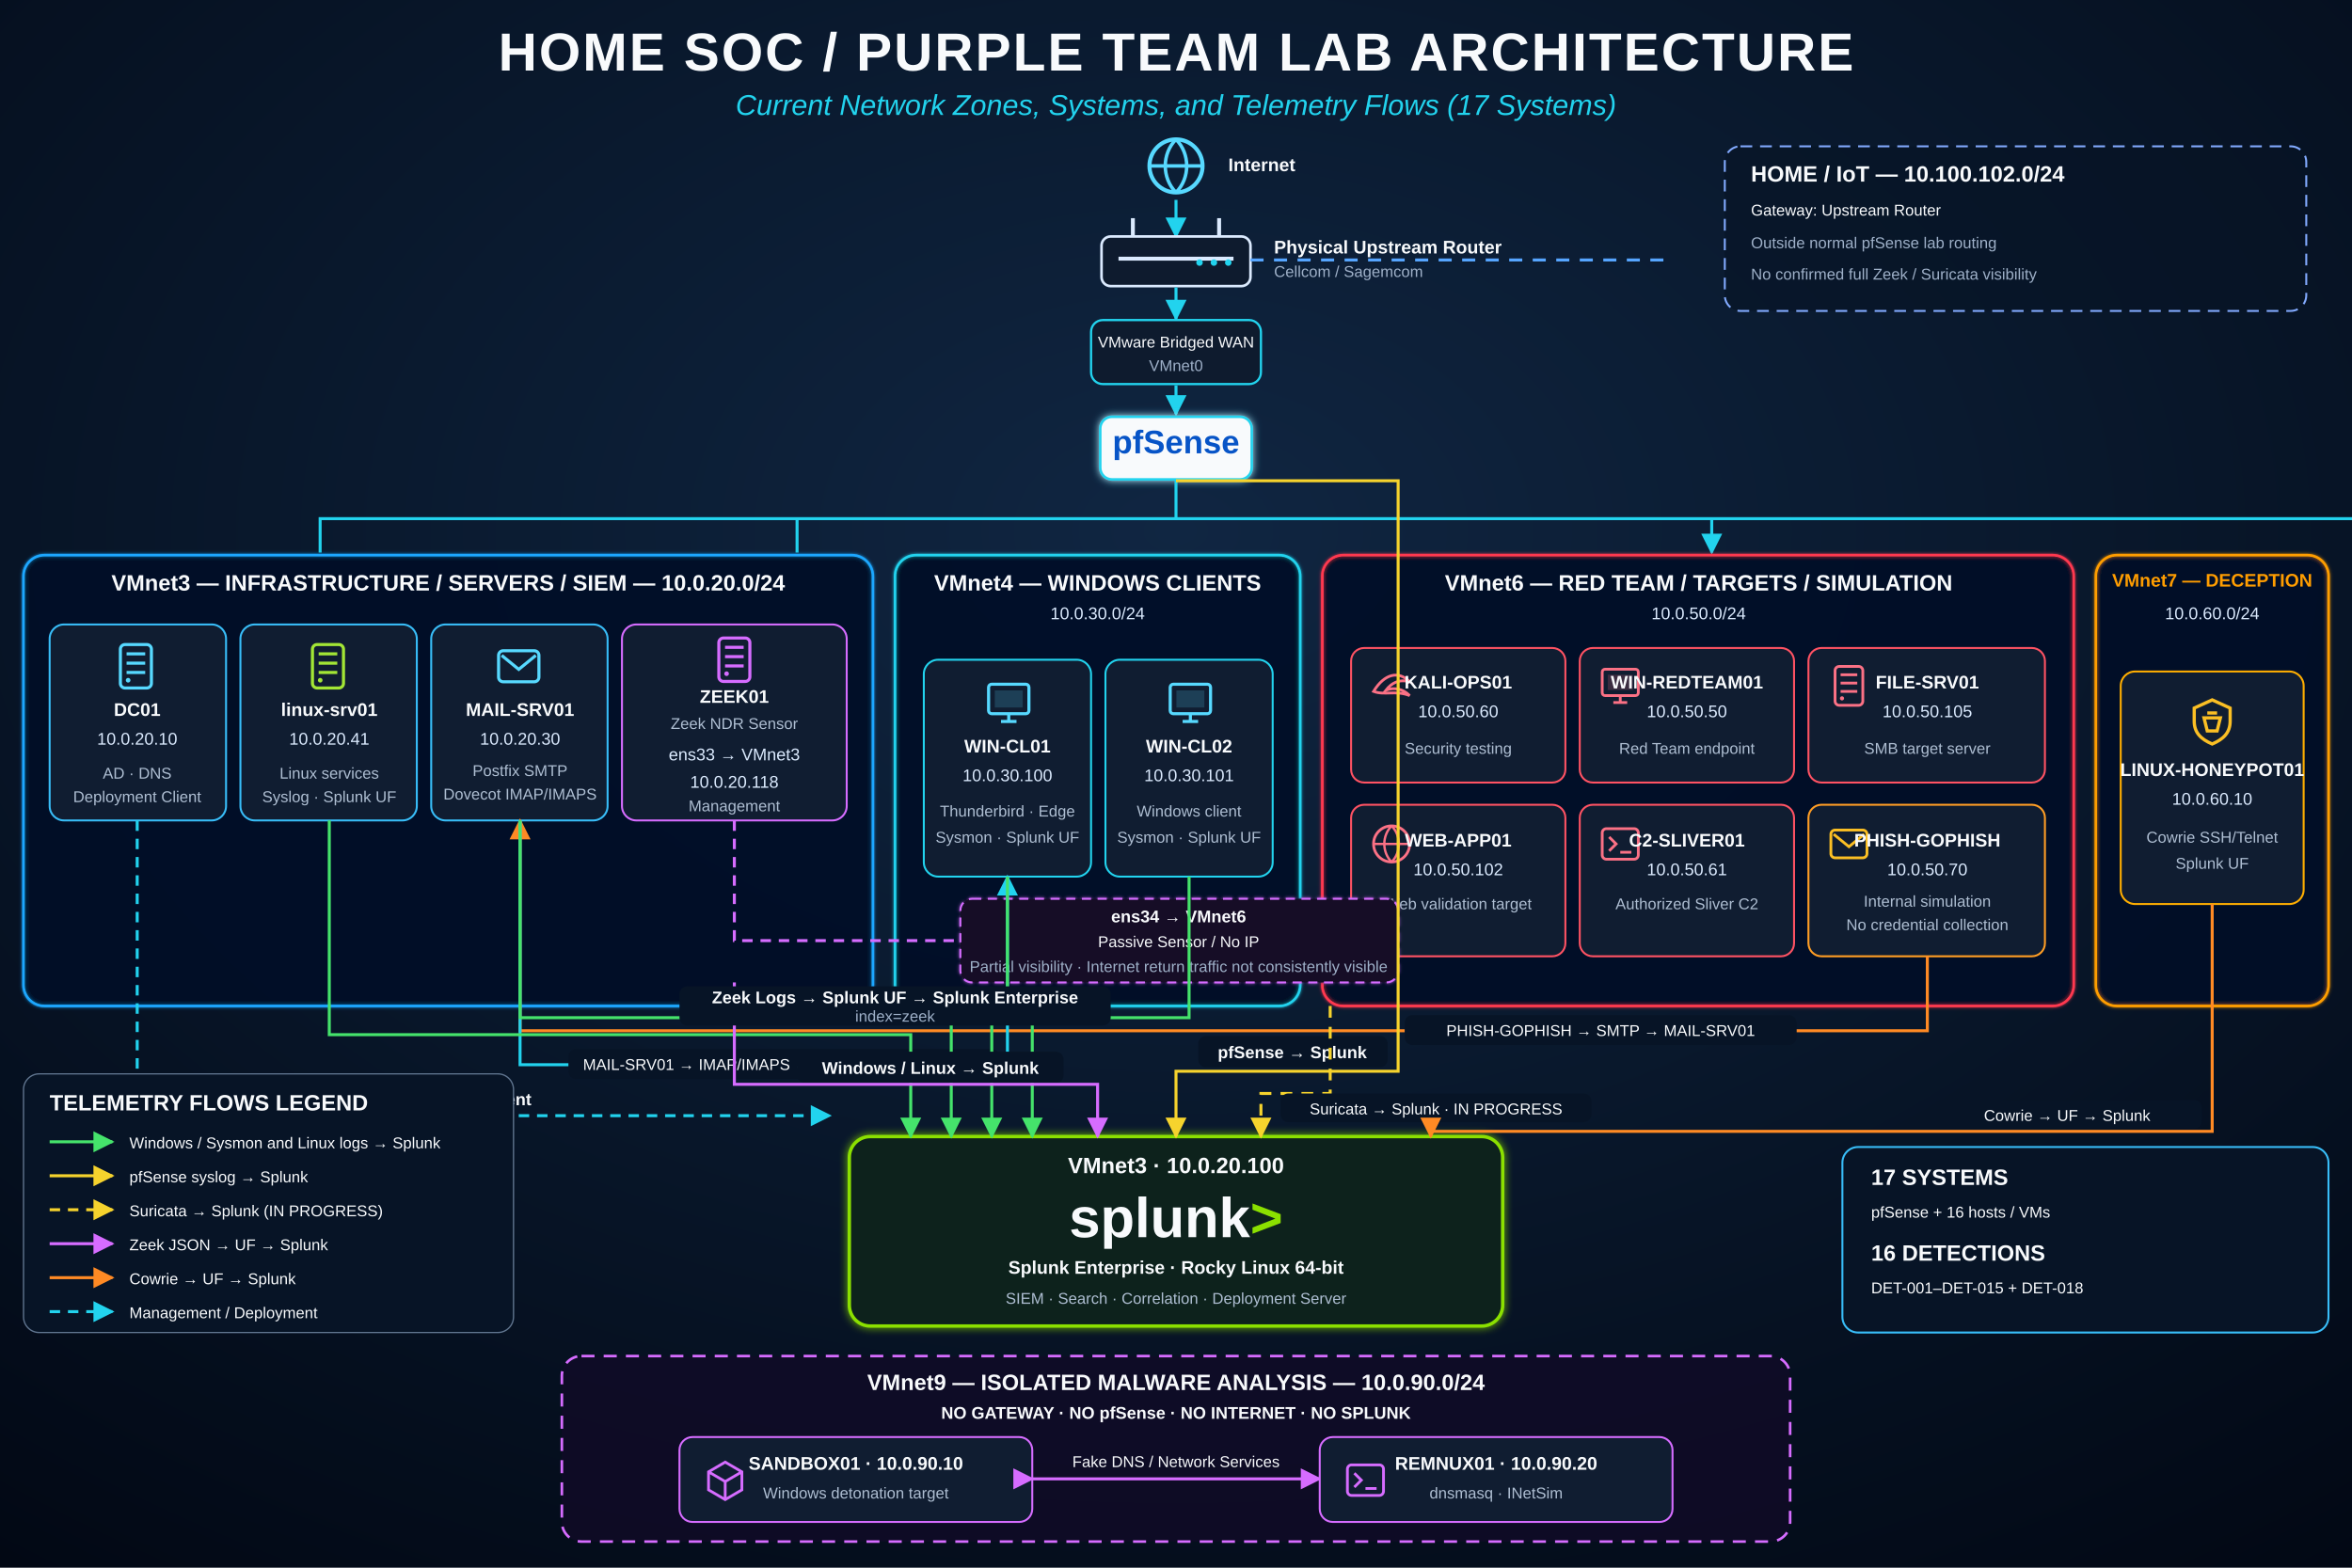
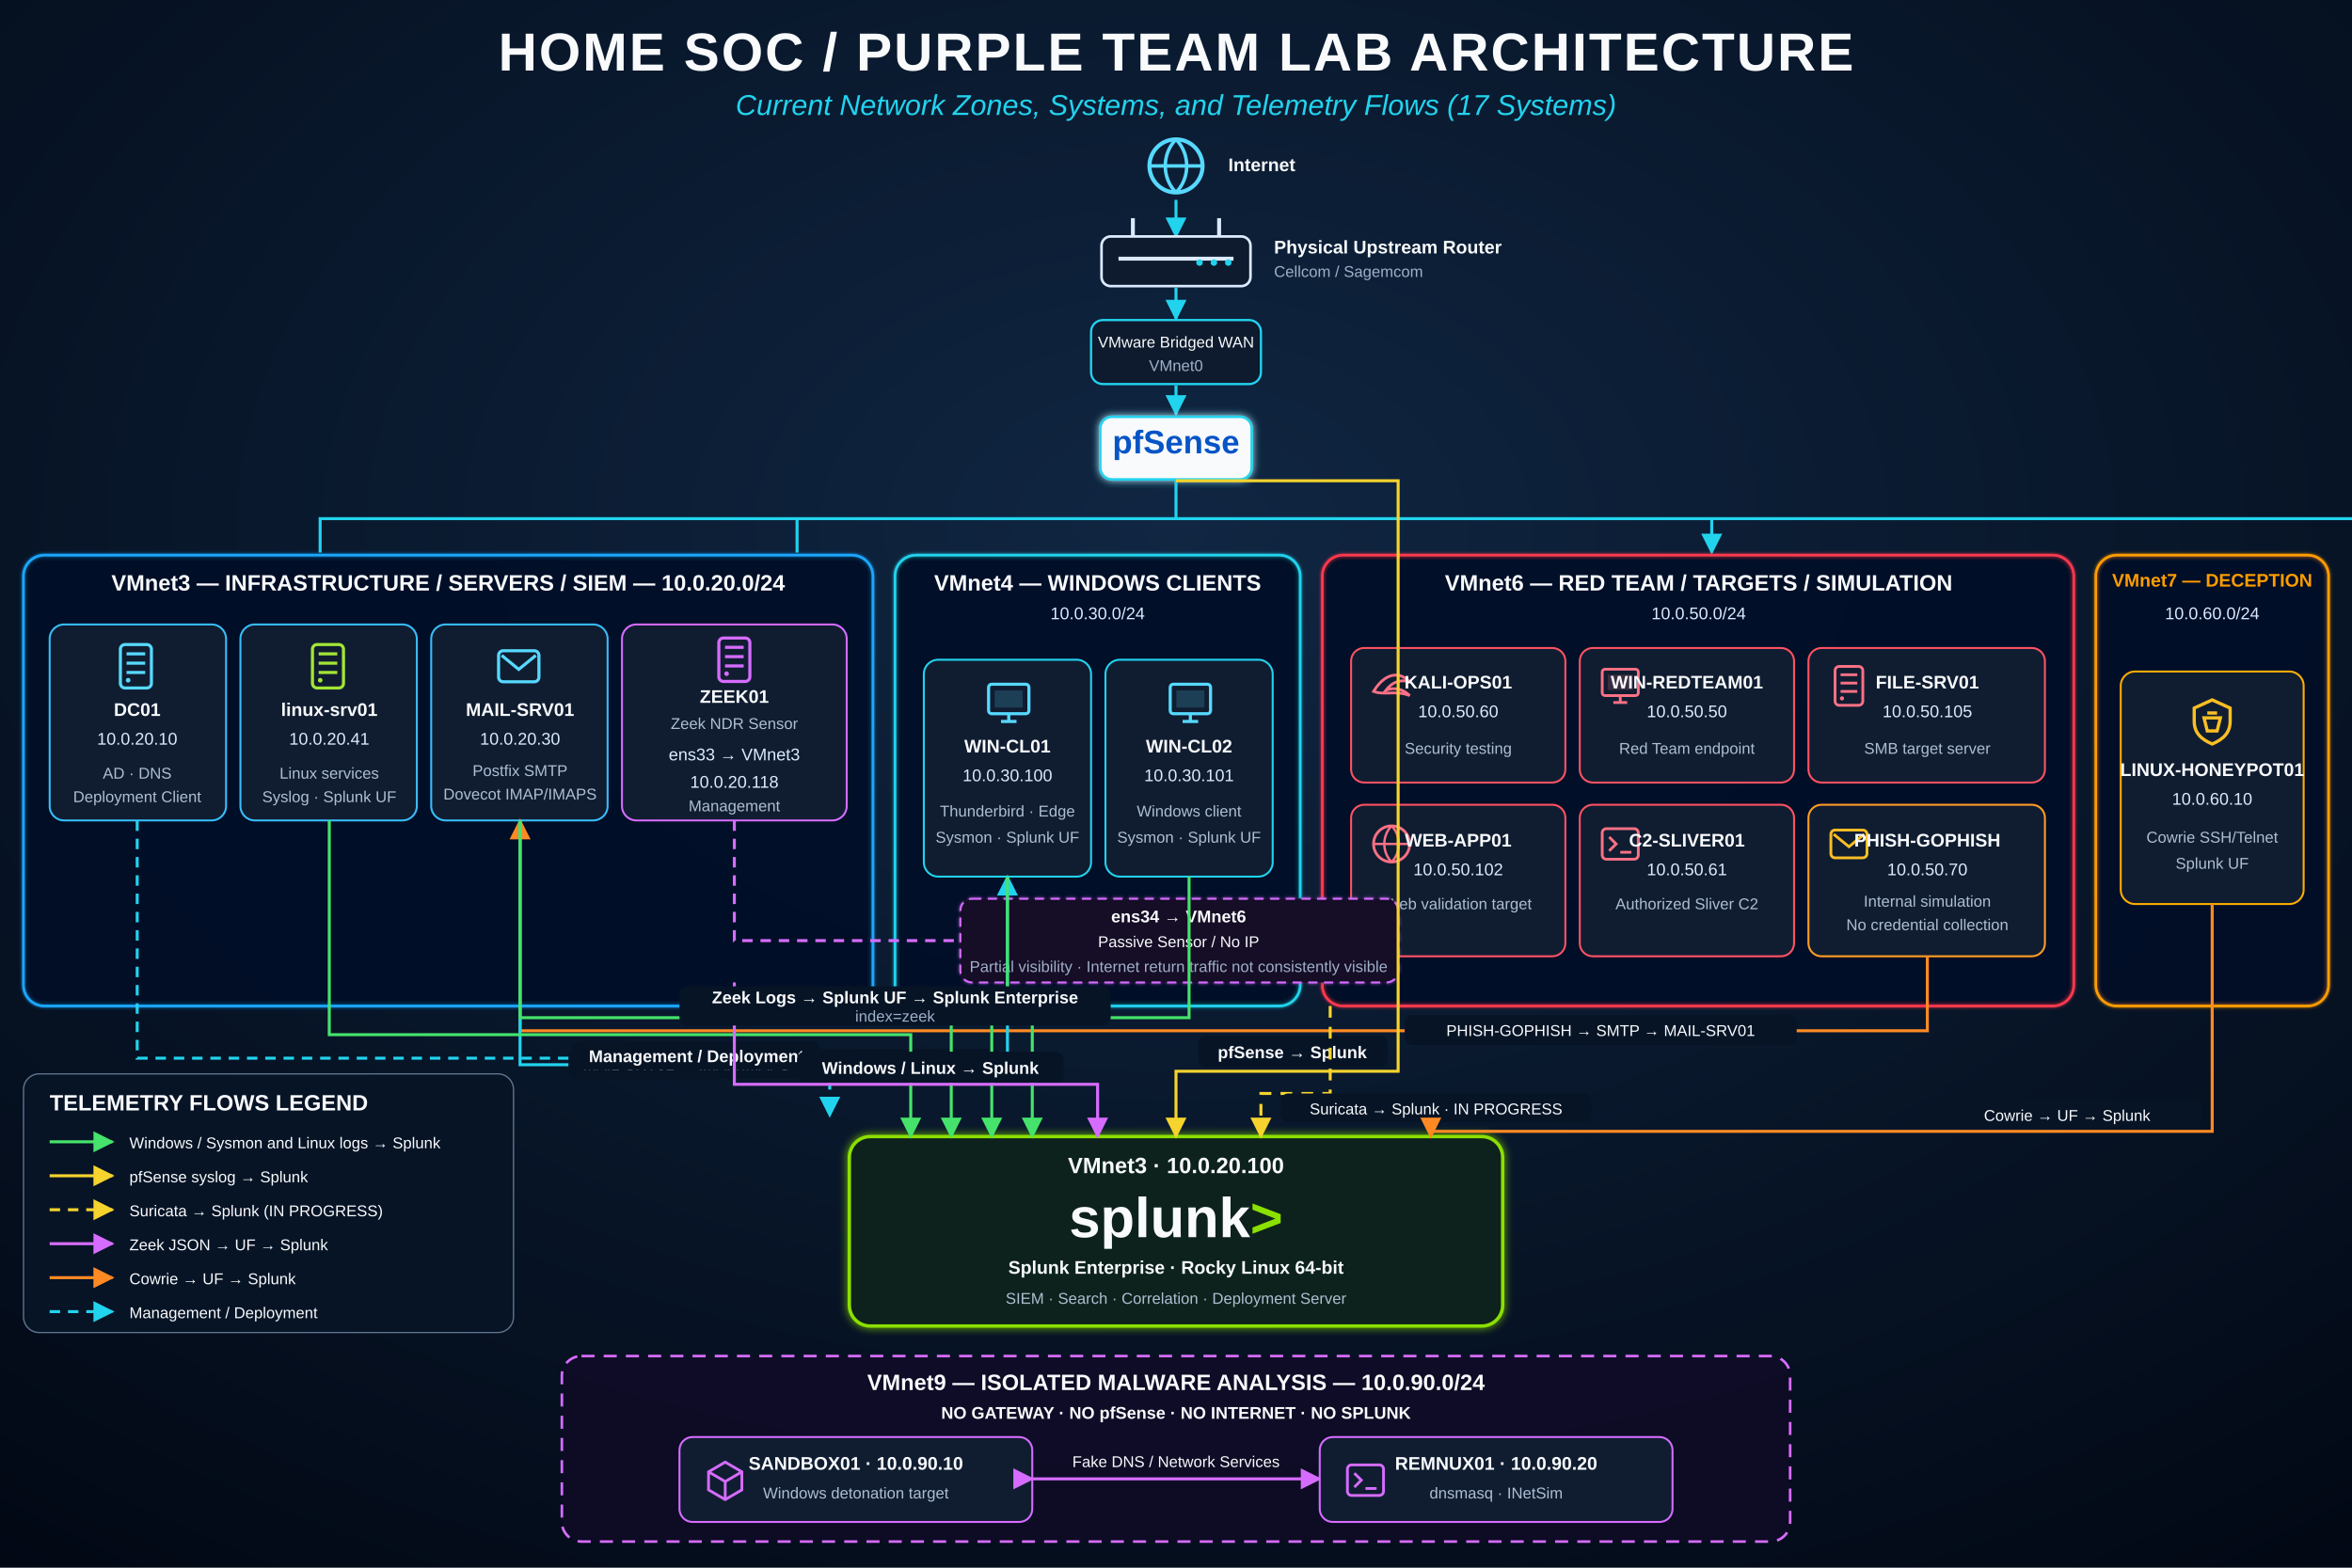
<svg xmlns="http://www.w3.org/2000/svg" width="2400" height="1600" viewBox="0 0 1800 1200" role="img" aria-labelledby="title desc">
  <defs>
    <radialGradient id="bg" cx="50%" cy="34%" r="82%">
      <stop offset="0" stop-color="#102642" />
      <stop offset=".6" stop-color="#071426" />
      <stop offset="1" stop-color="#020814" />
    </radialGradient>
    <filter id="glow" x="-30%" y="-30%" width="160%" height="160%">
      <feGaussianBlur stdDeviation="3" result="b" />
      <feMerge>
        <feMergeNode in="b" />
        <feMergeNode in="SourceGraphic" />
      </feMerge>
    </filter>
    <filter id="soft-glow" x="-15%" y="-15%" width="130%" height="130%">
      <feGaussianBlur stdDeviation="1.4" result="b" />
      <feMerge>
        <feMergeNode in="b" />
        <feMergeNode in="SourceGraphic" />
      </feMerge>
    </filter>
    <marker id="a-cyan" viewBox="0 0 10 10" refX="9" refY="5" markerWidth="7" markerHeight="7" orient="auto">
      <path d="M0 0L10 5L0 10Z" fill="#22d3ee" />
    </marker>
    <marker id="a-green" viewBox="0 0 10 10" refX="9" refY="5" markerWidth="7" markerHeight="7" orient="auto">
      <path d="M0 0L10 5L0 10Z" fill="#45e36b" />
    </marker>
    <marker id="a-yellow" viewBox="0 0 10 10" refX="9" refY="5" markerWidth="7" markerHeight="7" orient="auto">
      <path d="M0 0L10 5L0 10Z" fill="#f6d32d" />
    </marker>
    <marker id="a-orange" viewBox="0 0 10 10" refX="9" refY="5" markerWidth="7" markerHeight="7" orient="auto">
      <path d="M0 0L10 5L0 10Z" fill="#ff8a24" />
    </marker>
    <marker id="a-purple" viewBox="0 0 10 10" refX="9" refY="5" markerWidth="7" markerHeight="7" orient="auto">
      <path d="M0 0L10 5L0 10Z" fill="#d66cff" />
    </marker>
    <symbol id="server" viewBox="0 0 32 32">
      <rect x="6" y="2" width="20" height="28" rx="3" fill="none" stroke="currentColor" stroke-width="2" />
      <path d="M10 8h12M10 14h12M10 20h12" stroke="currentColor" stroke-width="2" />
      <circle cx="11" cy="25" r="1.5" fill="currentColor" />
    </symbol>
    <symbol id="monitor" viewBox="0 0 32 32">
      <rect x="3" y="4" width="26" height="19" rx="2" fill="none" stroke="currentColor" stroke-width="2" />
      <path d="M11 28h10M16 23v5" stroke="currentColor" stroke-width="2" />
      <path d="M7 8h18v11H7z" fill="currentColor" opacity=".18" />
    </symbol>
    <symbol id="mail" viewBox="0 0 32 32">
      <rect x="3" y="6" width="26" height="20" rx="3" fill="none" stroke="currentColor" stroke-width="2" />
      <path d="M5 9l11 9L27 9" fill="none" stroke="currentColor" stroke-width="2" />
    </symbol>
    <symbol id="globe" viewBox="0 0 32 32">
      <circle cx="16" cy="16" r="13" fill="none" stroke="currentColor" stroke-width="2" />
      <path d="M3 16h26M16 3c7 7 7 19 0 26M16 3c-7 7-7 19 0 26" fill="none" stroke="currentColor" stroke-width="1.7" />
    </symbol>
    <symbol id="terminal" viewBox="0 0 32 32">
      <rect x="3" y="5" width="26" height="22" rx="3" fill="none" stroke="currentColor" stroke-width="2" />
      <path d="M8 11l5 5-5 5M16 22h8" fill="none" stroke="currentColor" stroke-width="2" />
    </symbol>
    <symbol id="shield" viewBox="0 0 32 32">
      <path d="M16 3l11 5v8c0 7-4 11-11 14C9 27 5 23 5 16V8z" fill="none" stroke="currentColor" stroke-width="2" />
      <path d="M11 14h10l-2 8h-6zM13 11h6" fill="none" stroke="currentColor" stroke-width="2" />
    </symbol>
    <symbol id="cube" viewBox="0 0 32 32">
      <path d="M16 3l12 7v13l-12 7-12-7V10zM4 10l12 7 12-7M16 17v13" fill="none" stroke="currentColor" stroke-width="2" />
    </symbol>
    <symbol id="kali" viewBox="0 0 32 32">
      <path d="M3 20c8-13 18-15 26-7-8-2-13 1-17 6 6-2 12-1 17 4-10-4-18 0-26-3z" fill="none" stroke="currentColor" stroke-width="2" />
    </symbol>
    <style>
      text{font-family:"Segoe UI",Arial,sans-serif;fill:#f8fafc}.title{font-size:41px;font-weight:800;letter-spacing:1.5px}.subtitle{font-size:22px;font-style:italic;fill:#22d3ee}.zone-title{font-size:17px;font-weight:750}.node-name{font-size:14px;font-weight:750}.ip{font-size:13px;fill:#dbeafe}.role{font-size:12px;fill:#aebed2}.small{font-size:12px}.flow{font-size:13px;font-weight:650}.zone{fill:#071426;fill-opacity:.7;stroke-width:2;filter:url(#soft-glow)}.node{fill:#101d31;stroke-width:1.5}.route{fill:none;stroke-width:2.3}.muted{fill:#9eb0c8}.icon{color:#57d9ff}.green{color:#a3e635}.red{color:#fb7185}.orange{color:#fbbf24}.purple{color:#d66cff}
    </style>
  </defs>
  <rect width="1800" height="1200" fill="url(#bg)" />
  <text id="diagram-heading" class="title" x="900" y="54" text-anchor="middle">HOME SOC / PURPLE TEAM LAB ARCHITECTURE</text>
  <text class="subtitle" x="900" y="88" text-anchor="middle">Current Network Zones, Systems, and Telemetry Flows (17 Systems)</text>
  <g data-system="pfSense">
    <use href="#globe" x="875" y="102" width="50" height="50" class="icon" />
    <text x="940" y="131" class="node-name">Internet</text>
    <path d="M900 153v28" class="route" stroke="#22d3ee" marker-end="url(#a-cyan)" />
    <rect x="843" y="181" width="114" height="38" rx="7" fill="#0e1b2e" stroke="#dbeafe" stroke-width="2" />
    <path d="M856 198h88M867 181v-14M933 181v-14" stroke="#dbeafe" stroke-width="3" />
    <circle cx="918" cy="201" r="2.5" fill="#22d3ee" />
    <circle cx="929" cy="201" r="2.5" fill="#22d3ee" />
    <circle cx="940" cy="201" r="2.5" fill="#22d3ee" />
    <text x="975" y="194" class="node-name">Physical Upstream Router</text>
    <text x="975" y="212" class="small muted">Cellcom / Sagemcom</text>
    <path d="M900 220v24" class="route" stroke="#22d3ee" marker-end="url(#a-cyan)" />
    <rect x="835" y="245" width="130" height="49" rx="9" fill="#0e1b2e" stroke="#22d3ee" stroke-width="1.7" />
    <text x="900" y="266" text-anchor="middle" class="small">VMware Bridged WAN</text>
    <text x="900" y="284" text-anchor="middle" class="small muted">VMnet0</text>
    <path d="M900 295v22" class="route" stroke="#22d3ee" marker-end="url(#a-cyan)" />
    <rect x="842" y="319" width="116" height="48" rx="9" fill="#f8fafc" stroke="#22d3ee" stroke-width="2" filter="url(#glow)" />
    <text x="900" y="347" text-anchor="middle" style="font-size:25px;font-weight:800;fill:#0754c7">pfSense</text>
  </g>
-   <path d="M957 199H1280" class="route" stroke="#56a5ff" stroke-dasharray="10 8" />
-   <rect x="1320" y="112" width="445" height="126" rx="12" fill="#071426" fill-opacity=".62" stroke="#82aaff" stroke-width="1.5" stroke-dasharray="9 6" />
-   <text x="1340" y="139" class="zone-title" fill="#82aaff">HOME / IoT — 10.100.102.0/24</text>
-   <text x="1340" y="165" class="small">Gateway: Upstream Router</text>
-   <text x="1340" y="190" class="small muted">Outside normal pfSense lab routing</text>
-   <text x="1340" y="214" class="small muted">No confirmed full Zeek / Suricata visibility</text>
  <path d="M900 368v29H245v26M900 397H610v26M900 368v29h1135v26M900 397h410v26" class="route" stroke="#22d3ee" marker-end="url(#a-cyan)" />
  <g id="vmnet3">
    <rect x="18" y="425" width="650" height="345" rx="16" class="zone" stroke="#1ea7ff" />
    <text x="343" y="452" class="zone-title" text-anchor="middle" fill="#38bdf8">VMnet3 — INFRASTRUCTURE / SERVERS / SIEM — 10.0.20.0/24</text>
    <g data-system="DC01">
      <rect x="38" y="478" width="135" height="150" rx="11" class="node" stroke="#38bdf8" />
      <use href="#server" x="85" y="491" width="38" height="38" class="icon" />
      <text x="105" y="548" text-anchor="middle" class="node-name">DC01</text>
      <text x="105" y="570" text-anchor="middle" class="ip">10.0.20.10</text>
      <text x="105" y="596" text-anchor="middle" class="role">AD · DNS</text>
      <text x="105" y="614" text-anchor="middle" class="role">Deployment Client</text>
    </g>
    <g data-system="linux-srv01">
      <rect x="184" y="478" width="135" height="150" rx="11" class="node" stroke="#38bdf8" />
      <use href="#server" x="232" y="491" width="38" height="38" class="green" />
      <text x="252" y="548" text-anchor="middle" class="node-name">linux-srv01</text>
      <text x="252" y="570" text-anchor="middle" class="ip">10.0.20.41</text>
      <text x="252" y="596" text-anchor="middle" class="role">Linux services</text>
      <text x="252" y="614" text-anchor="middle" class="role">Syslog · Splunk UF</text>
    </g>
    <g data-system="MAIL-SRV01">
      <rect x="330" y="478" width="135" height="150" rx="11" class="node" stroke="#38bdf8" />
      <use href="#mail" x="378" y="491" width="38" height="38" class="icon" />
      <text x="398" y="548" text-anchor="middle" class="node-name">MAIL-SRV01</text>
      <text x="398" y="570" text-anchor="middle" class="ip">10.0.20.30</text>
      <text x="398" y="594" text-anchor="middle" class="role">Postfix SMTP</text>
      <text x="398" y="612" text-anchor="middle" class="role">Dovecot IMAP/IMAPS</text>
    </g>
    <g data-system="ZEEK01">
      <rect x="476" y="478" width="172" height="150" rx="11" class="node" stroke="#d66cff" />
      <use href="#server" x="543" y="486" width="38" height="38" class="purple" />
      <text x="562" y="538" text-anchor="middle" class="node-name">ZEEK01</text>
      <text x="562" y="558" text-anchor="middle" class="role">Zeek NDR Sensor</text>
      <text x="562" y="582" text-anchor="middle" class="ip">ens33 → VMnet3</text>
      <text x="562" y="603" text-anchor="middle" class="ip">10.0.20.118</text>
      <text x="562" y="621" text-anchor="middle" class="role">Management</text>
    </g>
  </g>
  <g id="vmnet4">
    <rect x="685" y="425" width="310" height="345" rx="16" class="zone" stroke="#22d3ee" />
    <text x="840" y="452" class="zone-title" text-anchor="middle" fill="#22d3ee">VMnet4 — WINDOWS CLIENTS</text>
    <text x="840" y="474" class="ip" text-anchor="middle">10.0.30.0/24</text>
    <g data-system="WIN-CL01">
      <rect x="707" y="505" width="128" height="166" rx="11" class="node" stroke="#22d3ee" />
      <use href="#monitor" x="753" y="519" width="38" height="38" class="icon" />
      <text x="771" y="576" class="node-name" text-anchor="middle">WIN-CL01</text>
      <text x="771" y="598" class="ip" text-anchor="middle">10.0.30.100</text>
      <text x="771" y="625" class="role" text-anchor="middle">Thunderbird · Edge</text>
      <text x="771" y="645" class="role" text-anchor="middle">Sysmon · Splunk UF</text>
    </g>
    <g data-system="WIN-CL02">
      <rect x="846" y="505" width="128" height="166" rx="11" class="node" stroke="#22d3ee" />
      <use href="#monitor" x="892" y="519" width="38" height="38" class="icon" />
      <text x="910" y="576" class="node-name" text-anchor="middle">WIN-CL02</text>
      <text x="910" y="598" class="ip" text-anchor="middle">10.0.30.101</text>
      <text x="910" y="625" class="role" text-anchor="middle">Windows client</text>
      <text x="910" y="645" class="role" text-anchor="middle">Sysmon · Splunk UF</text>
    </g>
  </g>
  <g id="vmnet6">
    <rect x="1012" y="425" width="575" height="345" rx="16" class="zone" stroke="#ff394f" />
    <text x="1300" y="452" class="zone-title" text-anchor="middle" fill="#ff4458">VMnet6 — RED TEAM / TARGETS / SIMULATION</text>
    <text x="1300" y="474" class="ip" text-anchor="middle">10.0.50.0/24</text>
    <g data-system="KALI-OPS01">
      <rect x="1034" y="496" width="164" height="103" rx="10" class="node" stroke="#ff5263" />
      <use href="#kali" x="1048" y="508" width="34" height="34" class="red" />
      <text x="1116" y="527" class="node-name" text-anchor="middle">KALI-OPS01</text>
      <text x="1116" y="549" class="ip" text-anchor="middle">10.0.50.60</text>
      <text x="1116" y="577" class="role" text-anchor="middle">Security testing</text>
    </g>
    <g data-system="WIN-REDTEAM01">
      <rect x="1209" y="496" width="164" height="103" rx="10" class="node" stroke="#ff5263" />
      <use href="#monitor" x="1223" y="508" width="34" height="34" class="red" />
      <text x="1291" y="527" class="node-name" text-anchor="middle">WIN-REDTEAM01</text>
      <text x="1291" y="549" class="ip" text-anchor="middle">10.0.50.50</text>
      <text x="1291" y="577" class="role" text-anchor="middle">Red Team endpoint</text>
    </g>
    <g data-system="FILE-SRV01">
      <rect x="1384" y="496" width="181" height="103" rx="10" class="node" stroke="#ff5263" />
      <use href="#server" x="1398" y="508" width="34" height="34" class="red" />
      <text x="1475" y="527" class="node-name" text-anchor="middle">FILE-SRV01</text>
      <text x="1475" y="549" class="ip" text-anchor="middle">10.0.50.105</text>
      <text x="1475" y="577" class="role" text-anchor="middle">SMB target server</text>
    </g>
    <g data-system="WEB-APP01">
      <rect x="1034" y="616" width="164" height="116" rx="10" class="node" stroke="#ff5263" />
      <use href="#globe" x="1048" y="629" width="34" height="34" class="red" />
      <text x="1116" y="648" class="node-name" text-anchor="middle">WEB-APP01</text>
      <text x="1116" y="670" class="ip" text-anchor="middle">10.0.50.102</text>
      <text x="1116" y="696" class="role" text-anchor="middle">Web validation target</text>
    </g>
    <g data-system="C2-SLIVER01">
      <rect x="1209" y="616" width="164" height="116" rx="10" class="node" stroke="#ff5263" />
      <use href="#terminal" x="1223" y="629" width="34" height="34" class="red" />
      <text x="1291" y="648" class="node-name" text-anchor="middle">C2-SLIVER01</text>
      <text x="1291" y="670" class="ip" text-anchor="middle">10.0.50.61</text>
      <text x="1291" y="696" class="role" text-anchor="middle">Authorized Sliver C2</text>
    </g>
    <g data-system="PHISH-GOPHISH">
      <rect x="1384" y="616" width="181" height="116" rx="10" class="node" stroke="#ff9d24" />
      <use href="#mail" x="1398" y="629" width="34" height="34" class="orange" />
      <text x="1475" y="648" class="node-name" text-anchor="middle">PHISH-GOPHISH</text>
      <text x="1475" y="670" class="ip" text-anchor="middle">10.0.50.70</text>
      <text x="1475" y="694" class="role" text-anchor="middle">Internal simulation</text>
      <text x="1475" y="712" class="role" text-anchor="middle">No credential collection</text>
    </g>
  </g>
  <g id="vmnet7">
    <rect x="1604" y="425" width="178" height="345" rx="16" class="zone" stroke="#ff9d00" />
    <text x="1693" y="449" style="font-size:14px;font-weight:750;fill:#ff9d00" text-anchor="middle">VMnet7 — DECEPTION</text>
    <text x="1693" y="474" class="ip" text-anchor="middle">10.0.60.0/24</text>
    <g data-system="LINUX-HONEYPOT01">
      <rect x="1623" y="514" width="140" height="178" rx="11" class="node" stroke="#ffae00" />
      <use href="#shield" x="1673" y="532" width="40" height="40" class="orange" />
      <text x="1693" y="594" class="node-name" text-anchor="middle">LINUX-HONEYPOT01</text>
      <text x="1693" y="616" class="ip" text-anchor="middle">10.0.60.10</text>
      <text x="1693" y="645" class="role" text-anchor="middle">Cowrie SSH/Telnet</text>
      <text x="1693" y="665" class="role" text-anchor="middle">Splunk UF</text>
    </g>
  </g>
  <path d="M562 628v92h173" class="route" stroke="#d66cff" stroke-dasharray="8 6" />
  <path d="M1070 720h-58" class="route" stroke="#d66cff" stroke-dasharray="8 6" marker-end="url(#a-purple)" />
  <rect x="735" y="688" width="335" height="64" rx="9" fill="#120d28" stroke="#d66cff" stroke-width="1.5" stroke-dasharray="7 5" filter="url(#soft-glow)" />
  <text x="902" y="706" class="flow" text-anchor="middle" fill="#e879f9">ens34 → VMnet6</text>
  <text x="902" y="725" class="small" text-anchor="middle">Passive Sensor / No IP</text>
  <text x="902" y="744" class="small muted" text-anchor="middle">Partial visibility · Internet return traffic not consistently visible</text>
  <path d="M1475 732v57H398v-161" class="route thin" stroke="#ff8a24" marker-end="url(#a-orange)" />
  <rect x="1075" y="777" width="300" height="23" rx="6" fill="#071426" />
  <text x="1225" y="793" class="small" text-anchor="middle" fill="#ffae42">PHISH-GOPHISH → SMTP → MAIL-SRV01</text>
  <path d="M398 628v187h373V671" class="route thin" stroke="#22d3ee" marker-end="url(#a-cyan)" />
  <rect x="435" y="803" width="330" height="23" rx="6" fill="#071426" />
  <text x="600" y="819" class="small" text-anchor="middle" fill="#67e8f9">MAIL-SRV01 → IMAP/IMAPS → WIN-CL01 / Thunderbird</text>
  <g data-system="Splunk-Enterprise">
    <rect x="650" y="870" width="500" height="145" rx="16" fill="#0b201d" stroke="#8be000" stroke-width="2.6" filter="url(#glow)" />
    <text x="900" y="898" text-anchor="middle" class="zone-title" fill="#8be000">VMnet3 · 10.0.20.100</text>
    <text x="900" y="947" text-anchor="middle" style="font-size:43px;font-weight:800">splunk<tspan fill="#8be000">&gt;</tspan>
    </text>
    <text x="900" y="975" text-anchor="middle" class="node-name">Splunk Enterprise · Rocky Linux 64-bit</text>
    <text x="900" y="998" text-anchor="middle" class="role">SIEM · Search · Correlation · Deployment Server</text>
  </g>
-   <path d="M105 628v226H635" class="route" stroke="#22d3ee" stroke-dasharray="8 6" marker-end="url(#a-cyan)" />
-   <text x="242" y="846" class="flow" fill="#38bdf8">Management / Deployment</text>
+   <path d="M105 628v182H635v44" class="route" stroke="#22d3ee" stroke-dasharray="8 6" marker-end="url(#a-cyan)" />
+   <rect x="438" y="797" width="190" height="22" rx="6" fill="#071426" />
+   <text x="533" y="813" class="flow" text-anchor="middle" fill="#38bdf8">Management / Deployment</text>
  <path d="M252 628v164h445v78" class="route" stroke="#45e36b" marker-end="url(#a-green)" />
  <path d="M398 628v151h330v91" class="route" stroke="#45e36b" marker-end="url(#a-green)" />
  <path d="M771 671v108h-12v91" class="route" stroke="#45e36b" marker-end="url(#a-green)" />
  <path d="M910 671v108h-120v91" class="route" stroke="#45e36b" marker-end="url(#a-green)" />
  <rect x="610" y="805" width="204" height="24" rx="6" fill="#071426" />
  <text x="712" y="822" class="flow" text-anchor="middle" fill="#70ef89">Windows / Linux → Splunk</text>
  <path d="M562 752v78h278v40" class="route" stroke="#d66cff" marker-end="url(#a-purple)" />
  <rect x="520" y="755" width="330" height="30" rx="6" fill="#071426" />
  <text x="685" y="768" class="flow" text-anchor="middle" fill="#e879f9">Zeek Logs → Splunk UF → Splunk Enterprise</text>
  <text x="685" y="782" class="small muted" text-anchor="middle">index=zeek</text>
  <path d="M900 368h170v452H900v50" class="route" stroke="#f6d32d" marker-end="url(#a-yellow)" />
  <rect x="917" y="793" width="145" height="24" rx="6" fill="#071426" />
  <text x="989" y="810" class="flow" text-anchor="middle" fill="#f6d32d">pfSense → Splunk</text>
  <path d="M1018 770v67H965v33" class="route" stroke="#f6d32d" stroke-dasharray="9 7" marker-end="url(#a-yellow)" />
  <rect x="980" y="837" width="238" height="22" rx="6" fill="#071426" />
  <text x="1099" y="853" class="small" text-anchor="middle" fill="#f6d32d">Suricata → Splunk · IN PROGRESS</text>
  <path d="M1693 692v174h-598v4" class="route" stroke="#ff8a24" marker-end="url(#a-orange)" />
  <rect x="1480" y="842" width="205" height="22" rx="6" fill="#071426" />
  <text x="1582" y="858" class="small" text-anchor="middle" fill="#ff9d24">Cowrie → UF → Splunk</text>
  <g id="vmnet9">
    <rect x="430" y="1038" width="940" height="142" rx="15" fill="#110b27" fill-opacity=".77" stroke="#d66cff" stroke-width="2" stroke-dasharray="10 7" />
    <text x="900" y="1064" text-anchor="middle" class="zone-title" fill="#e879f9">VMnet9 — ISOLATED MALWARE ANALYSIS — 10.0.90.0/24</text>
    <text x="900" y="1086" text-anchor="middle" class="flow" fill="#f0abfc">NO GATEWAY · NO pfSense · NO INTERNET · NO SPLUNK</text>
    <g data-system="SANDBOX01">
      <rect x="520" y="1100" width="270" height="65" rx="10" class="node" stroke="#d66cff" />
      <use href="#cube" x="538" y="1116" width="34" height="34" class="purple" />
      <text x="655" y="1125" class="node-name" text-anchor="middle">SANDBOX01 · 10.0.90.10</text>
      <text x="655" y="1147" class="role" text-anchor="middle">Windows detonation target</text>
    </g>
    <path d="M790 1132H1010" class="route" stroke="#d66cff" marker-start="url(#a-purple)" marker-end="url(#a-purple)" />
    <text x="900" y="1123" text-anchor="middle" class="small">Fake DNS / Network Services</text>
    <g data-system="REMNUX01">
      <rect x="1010" y="1100" width="270" height="65" rx="10" class="node" stroke="#d66cff" />
      <use href="#terminal" x="1028" y="1116" width="34" height="34" class="purple" />
      <text x="1145" y="1125" class="node-name" text-anchor="middle">REMNUX01 · 10.0.90.20</text>
      <text x="1145" y="1147" class="role" text-anchor="middle">dnsmasq · INetSim</text>
    </g>
  </g>
  <rect x="18" y="822" width="375" height="198" rx="12" fill="#071426" stroke="#60758f" />
  <text x="38" y="850" class="zone-title">TELEMETRY FLOWS LEGEND</text>
  <path d="M38 874h48" class="route" stroke="#45e36b" marker-end="url(#a-green)" />
  <text x="99" y="879" class="small">Windows / Sysmon and Linux logs → Splunk</text>
  <path d="M38 900h48" class="route" stroke="#f6d32d" marker-end="url(#a-yellow)" />
  <text x="99" y="905" class="small">pfSense syslog → Splunk</text>
  <path d="M38 926h48" class="route" stroke="#f6d32d" stroke-dasharray="8 6" marker-end="url(#a-yellow)" />
  <text x="99" y="931" class="small">Suricata → Splunk (IN PROGRESS)</text>
  <path d="M38 952h48" class="route" stroke="#d66cff" marker-end="url(#a-purple)" />
  <text x="99" y="957" class="small">Zeek JSON → UF → Splunk</text>
  <path d="M38 978h48" class="route" stroke="#ff8a24" marker-end="url(#a-orange)" />
  <text x="99" y="983" class="small">Cowrie → UF → Splunk</text>
  <path d="M38 1004h48" class="route" stroke="#22d3ee" stroke-dasharray="8 6" marker-end="url(#a-cyan)" />
  <text x="99" y="1009" class="small">Management / Deployment</text>
-   <rect x="1410" y="878" width="372" height="142" rx="12" fill="#071426" stroke="#38bdf8" stroke-width="1.5" />
-   <text x="1432" y="907" class="zone-title">17 SYSTEMS</text>
-   <text x="1432" y="932" class="small">pfSense + 16 hosts / VMs</text>
-   <text x="1432" y="965" class="zone-title" fill="#f6d32d">16 DETECTIONS</text>
-   <text x="1432" y="990" class="small">DET-001–DET-015 + DET-018</text>
+   <path d="M34 770H652" fill="none" stroke="#1ea7ff" stroke-width="2.2" filter="url(#soft-glow)" />
</svg>
